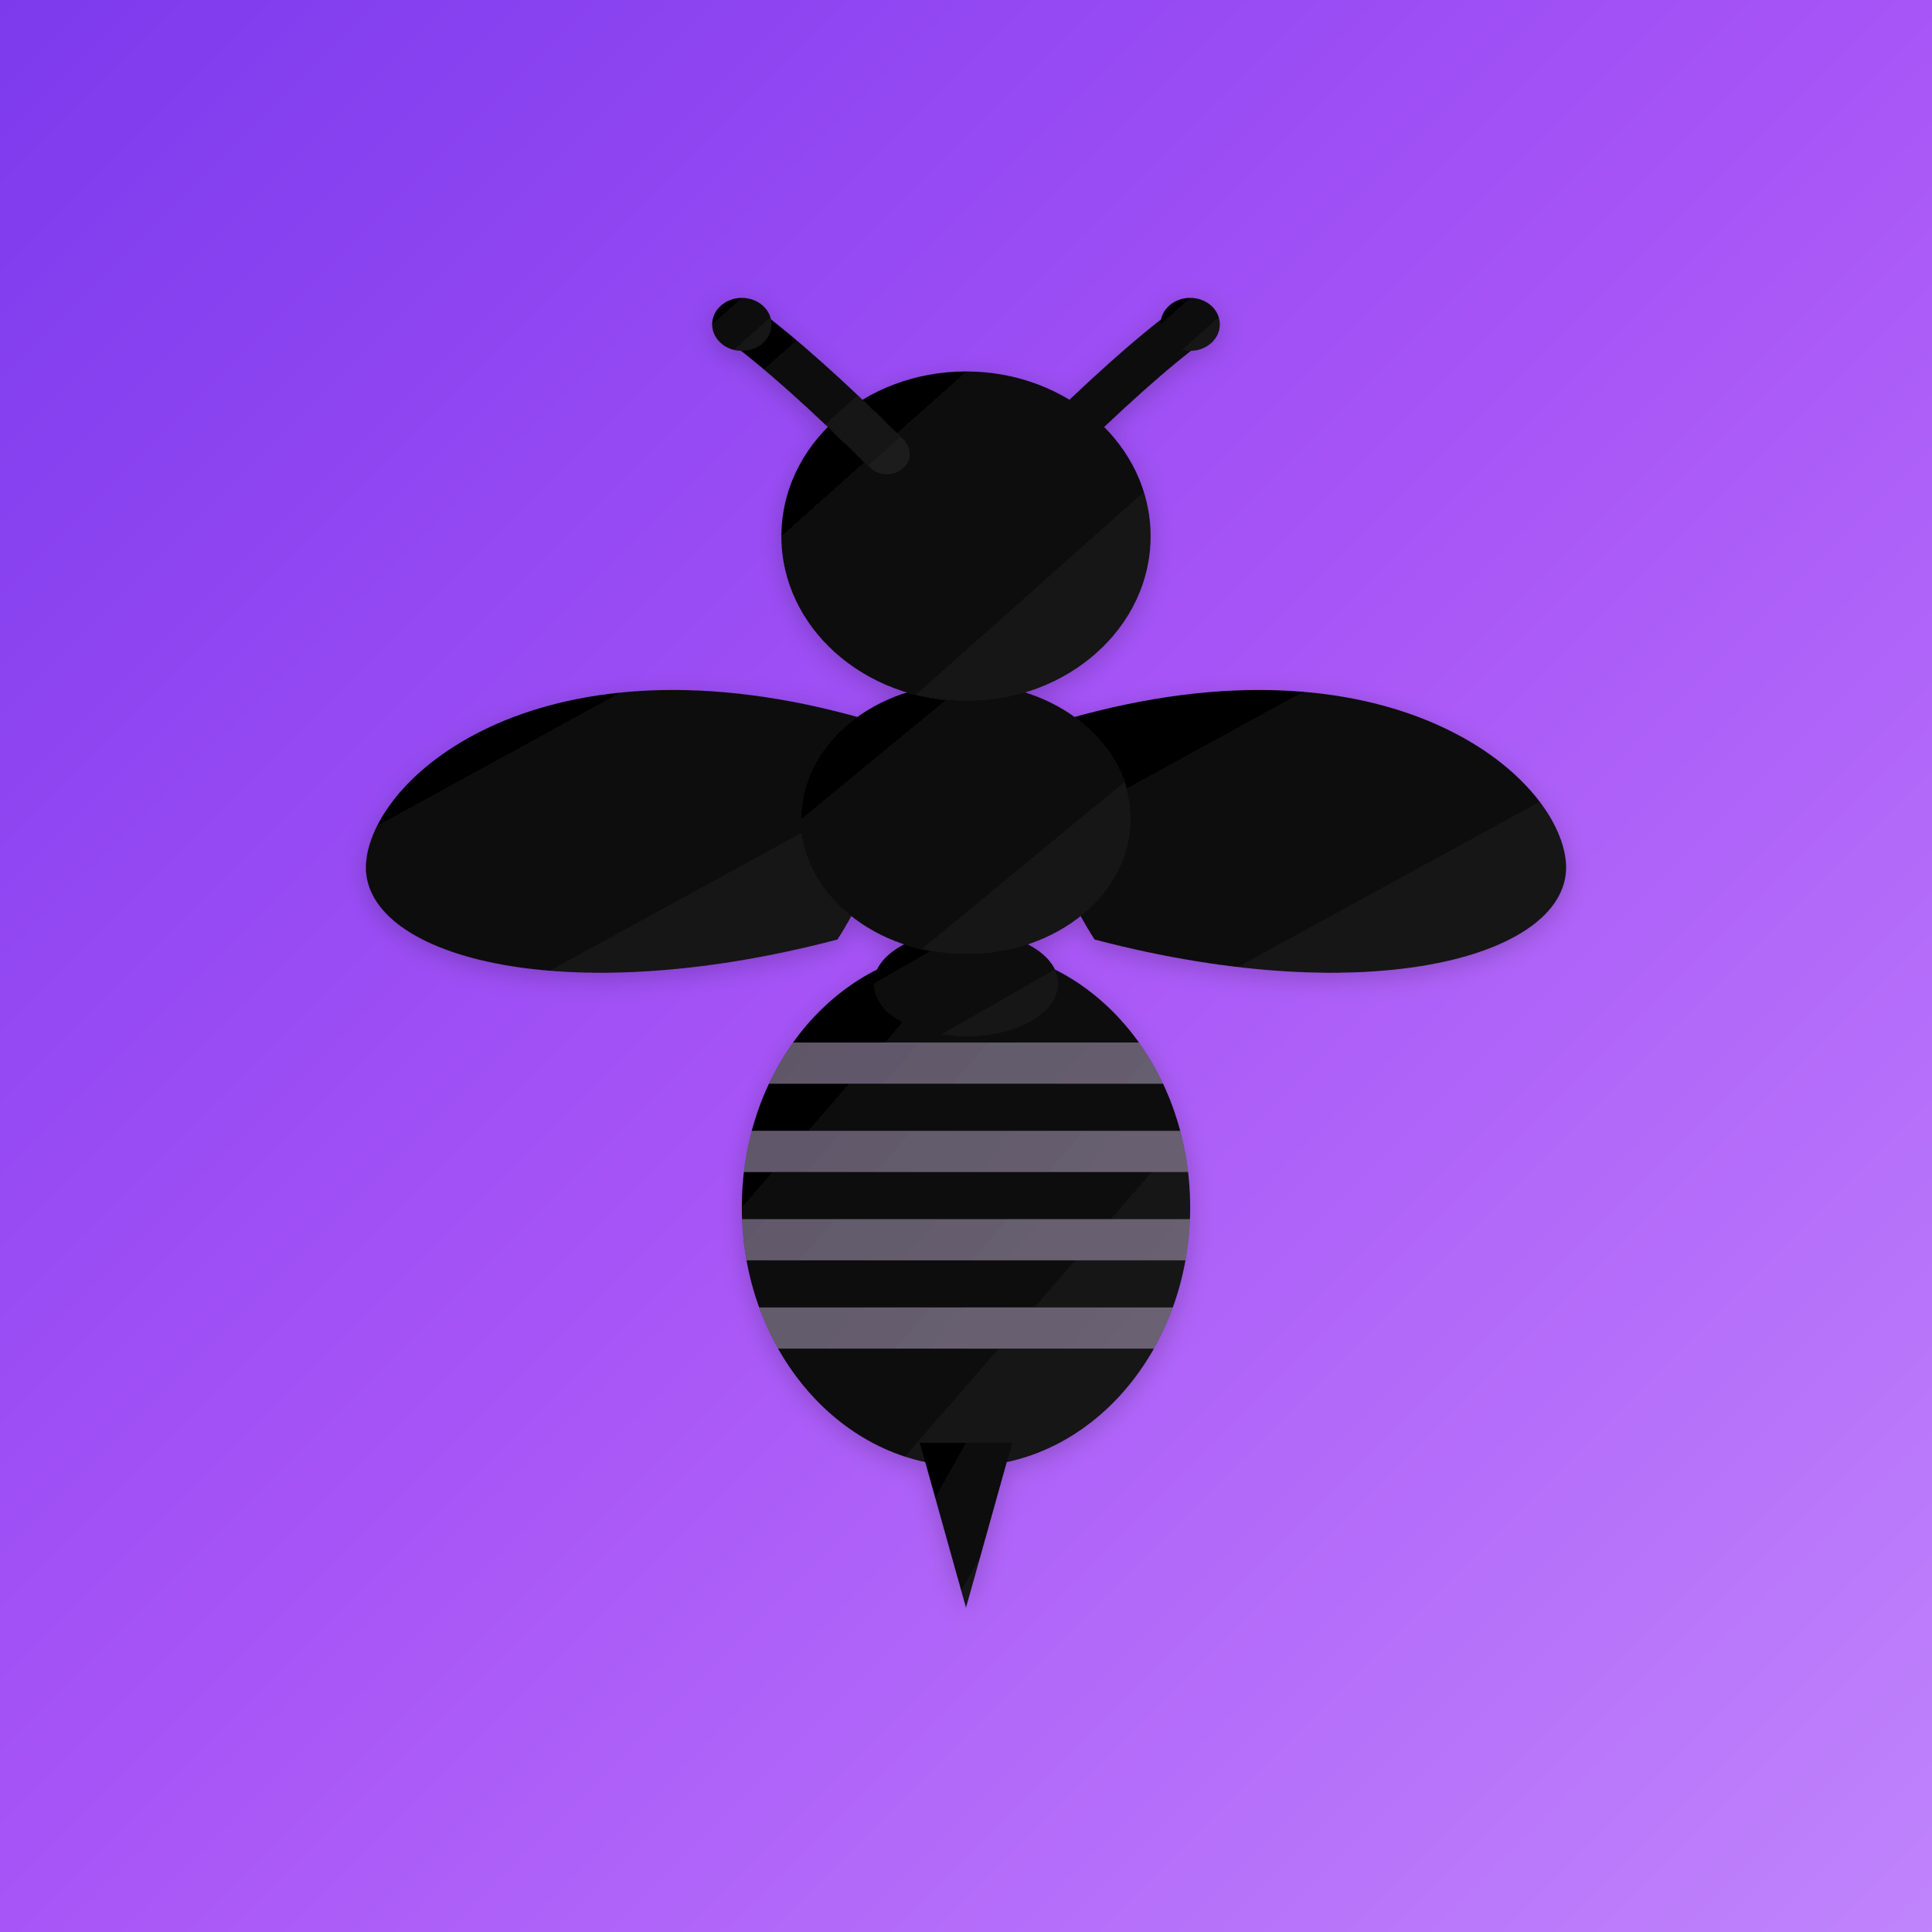
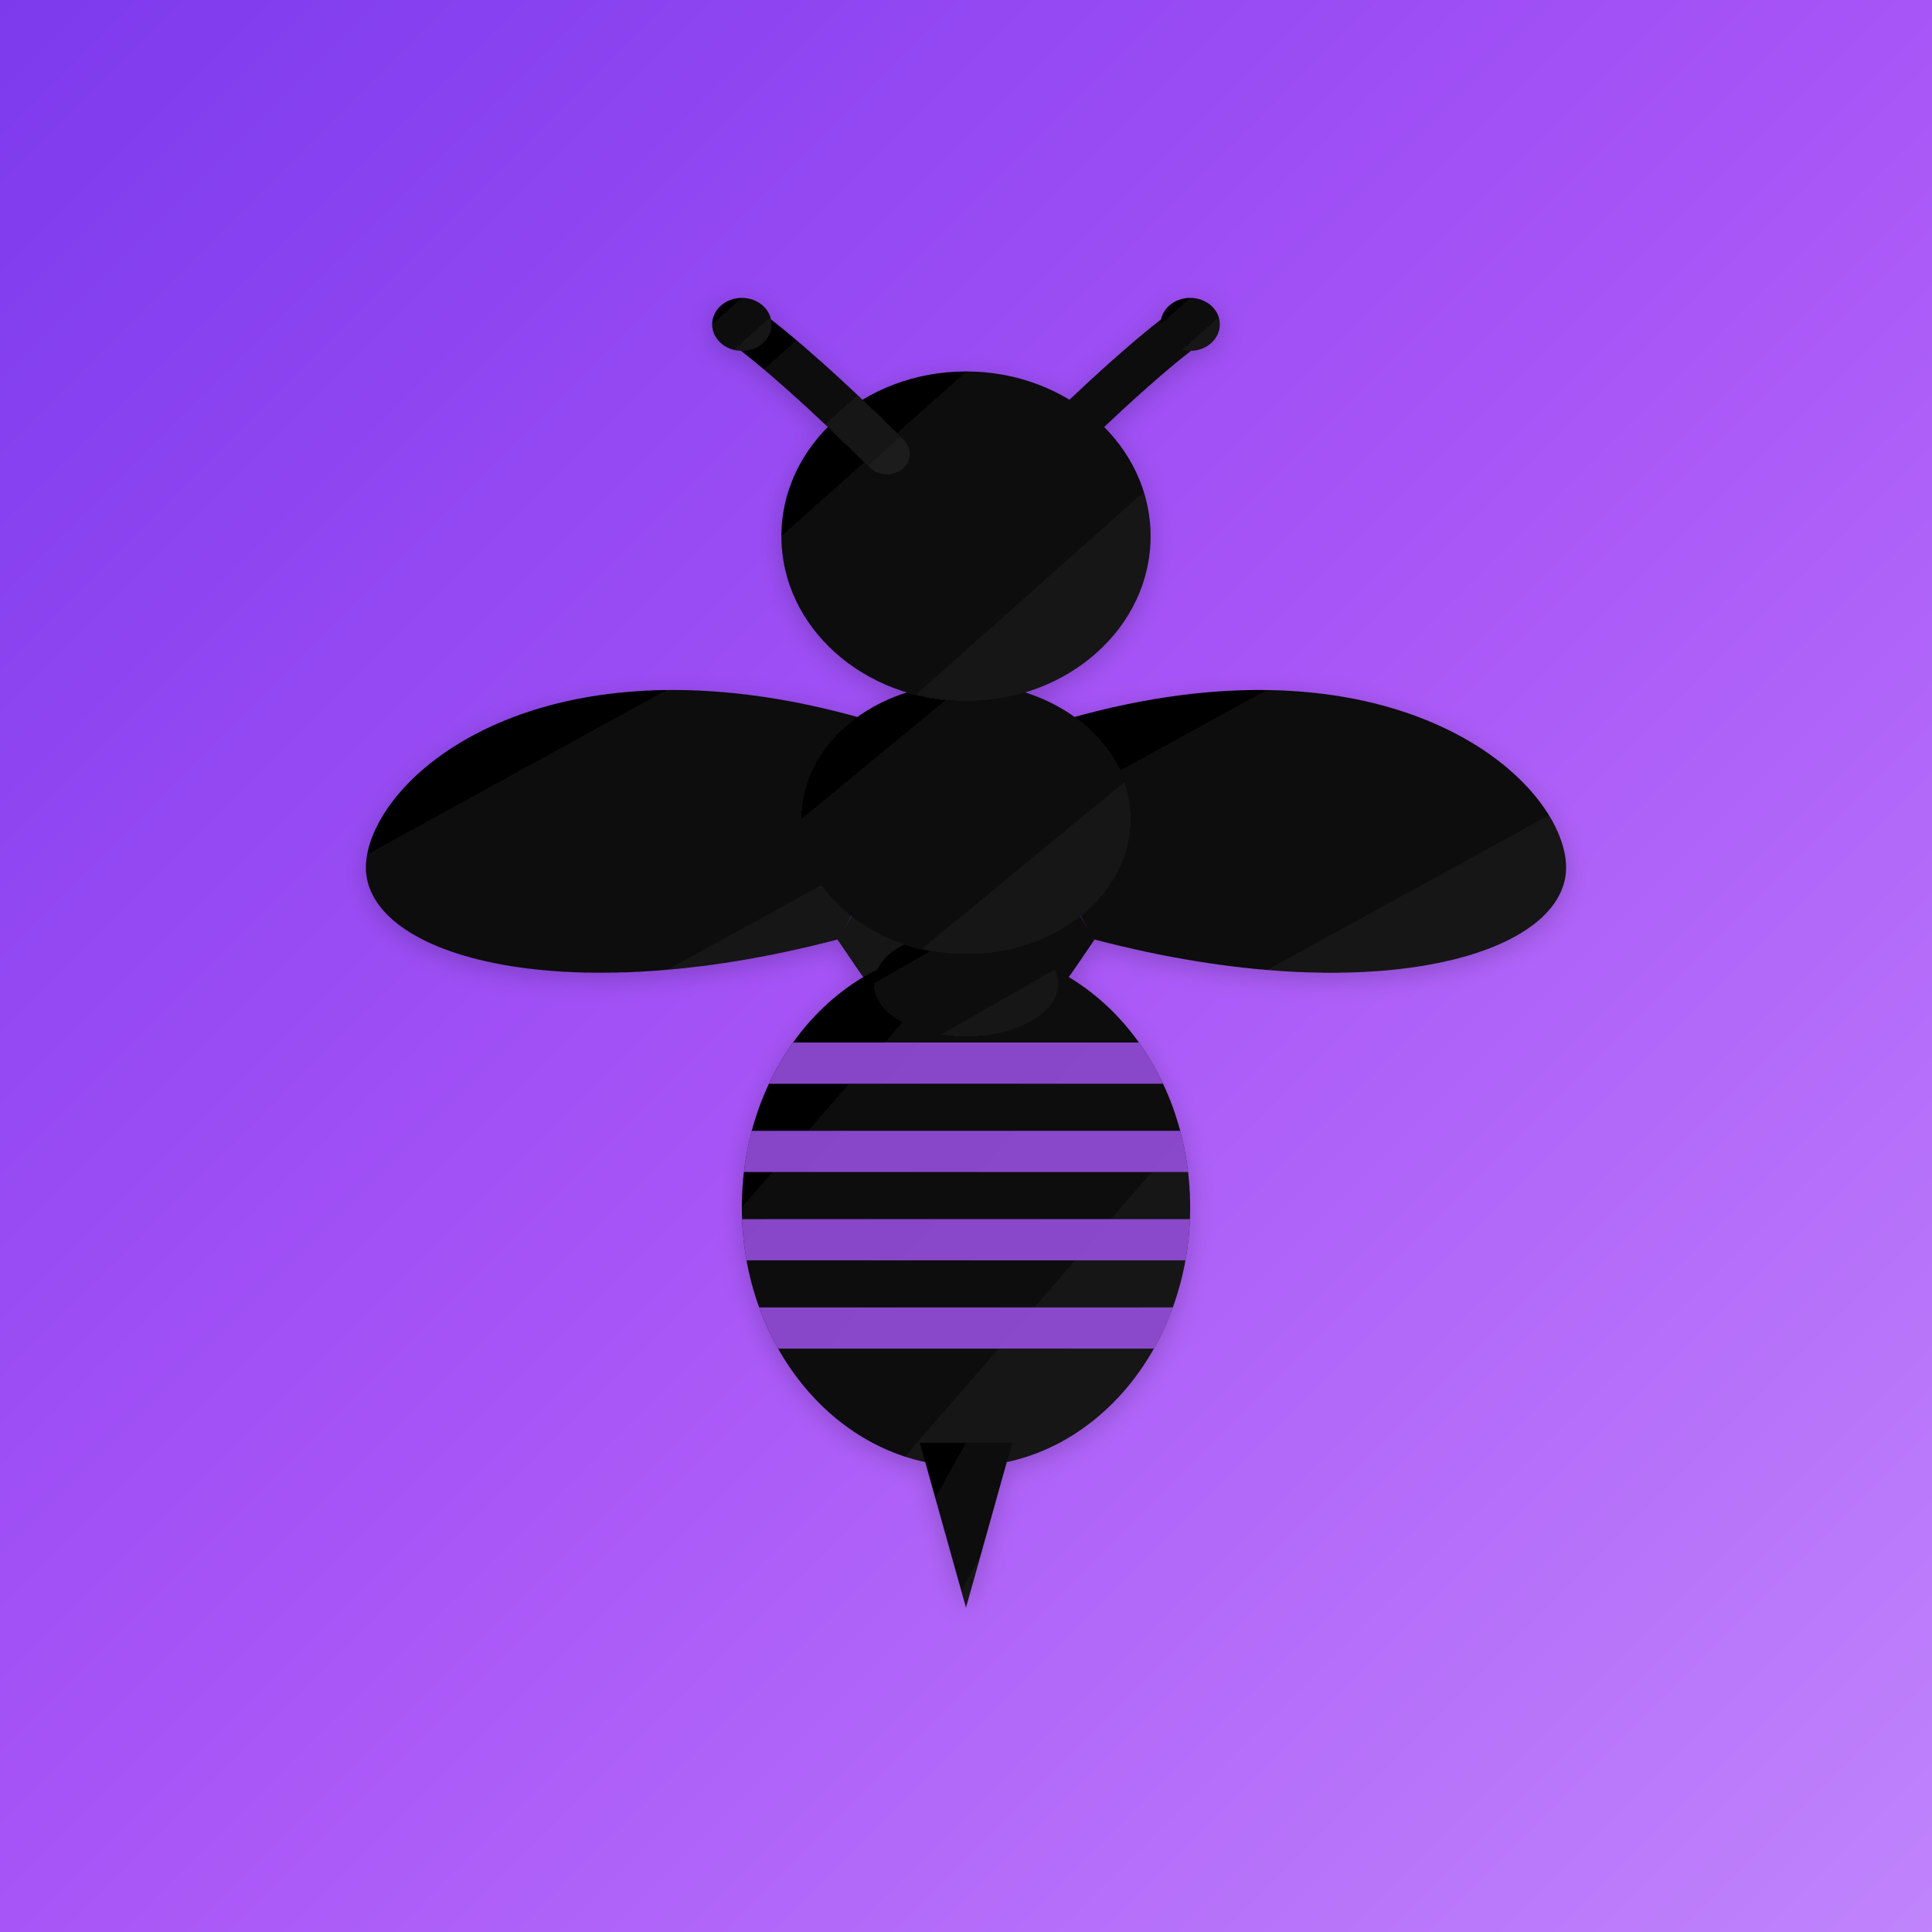
<svg xmlns="http://www.w3.org/2000/svg" width="512" height="512" viewBox="0 0 512 512">
  <defs>
    <linearGradient id="ios-bg" x1="0%" y1="0%" x2="100%" y2="100%">
      <stop offset="0%" stop-color="#7c3aed" />
      <stop offset="50%" stop-color="#a855f7" />
      <stop offset="100%" stop-color="#c084fc" />
    </linearGradient>
    <linearGradient id="ios-bee" x1="0%" y1="0%" x2="100%" y2="100%">
      <stop offset="0%" stop-color="#000000" />
      <stop offset="100%" stop-color="#1a1a1a" />
    </linearGradient>
    <filter id="ios-shadow" x="-20%" y="-20%" width="140%" height="140%">
      <feGaussianBlur in="SourceAlpha" stdDeviation="4" />
      <feOffset dx="0" dy="2" result="offsetblur" />
      <feComponentTransfer>
        <feFuncA type="linear" slope="0.2" />
      </feComponentTransfer>
      <feMerge>
        <feMergeNode />
        <feMergeNode in="SourceGraphic" />
      </feMerge>
    </filter>
    <clipPath id="ios-abdomen">
      <ellipse cx="256" cy="338" rx="68" ry="88" />
    </clipPath>
  </defs>
  <rect width="512" height="512" fill="url(#ios-bg)" />
  <g transform="translate(256 256) scale(0.78) translate(-256 -256)" filter="url(#ios-shadow)">
    <g transform="translate(256 256) scale(1.12 1) translate(-256 -256)">
      <g fill="url(#ios-bee)">
-         <path d="M 225 172 C 128 141 76 191 74 221 C 72 252 132 272 217 247 C 229 226 238 198 225 172 Z" />
-         <path d="M 287 172 C 384 141 436 191 438 221 C 440 252 380 272 295 247 C 283 226 274 198 287 172 Z" />
+         <path d="M 225 172 C 128 141 76 191 74 221 C 72 252 132 272 217 247 C 225 260 230 270 240 275 L 256 275 L 256 240 C 238 198 229 226 217 247 C 229 226 238 198 225 172 Z" />
+         <path d="M 287 172 C 384 141 436 191 438 221 C 440 252 380 272 295 247 C 287 260 282 270 272 275 L 256 275 L 256 240 C 274 198 283 226 295 247 C 283 226 274 198 287 172 Z" />
      </g>
      <g fill="url(#ios-bee)">
        <ellipse cx="256" cy="338" rx="68" ry="88" />
        <ellipse cx="256" cy="262" rx="28" ry="18" />
        <ellipse cx="256" cy="206" rx="50" ry="46" />
        <circle cx="256" cy="110" r="56" />
      </g>
      <g clip-path="url(#ios-abdomen)">
-         <rect x="188" y="282" width="136" height="14" fill="#e9d5ff" opacity="0.4" />
-         <rect x="188" y="312" width="136" height="14" fill="#e9d5ff" opacity="0.4" />
-         <rect x="188" y="342" width="136" height="14" fill="#e9d5ff" opacity="0.4" />
-         <rect x="188" y="372" width="136" height="14" fill="#e9d5ff" opacity="0.4" />
+         <rect x="188" y="282" width="136" height="14" fill="#a855f7" opacity="0.8" />
+         <rect x="188" y="312" width="136" height="14" fill="#a855f7" opacity="0.8" />
+         <rect x="188" y="342" width="136" height="14" fill="#a855f7" opacity="0.8" />
+         <rect x="188" y="372" width="136" height="14" fill="#a855f7" opacity="0.8" />
      </g>
      <path fill="url(#ios-bee)" d="M 242 418 L 256 474 L 270 418 Z" />
      <g fill="none" stroke-width="14" stroke-linecap="round" stroke-linejoin="round">
        <path stroke="url(#ios-bee)" d="M232 82 Q 205 52 188 38" />
        <path stroke="url(#ios-bee)" d="M280 82 Q 307 52 324 38" />
      </g>
      <g fill="url(#ios-bee)">
        <circle cx="188" cy="38" r="9" />
        <circle cx="324" cy="38" r="9" />
      </g>
    </g>
  </g>
</svg>
